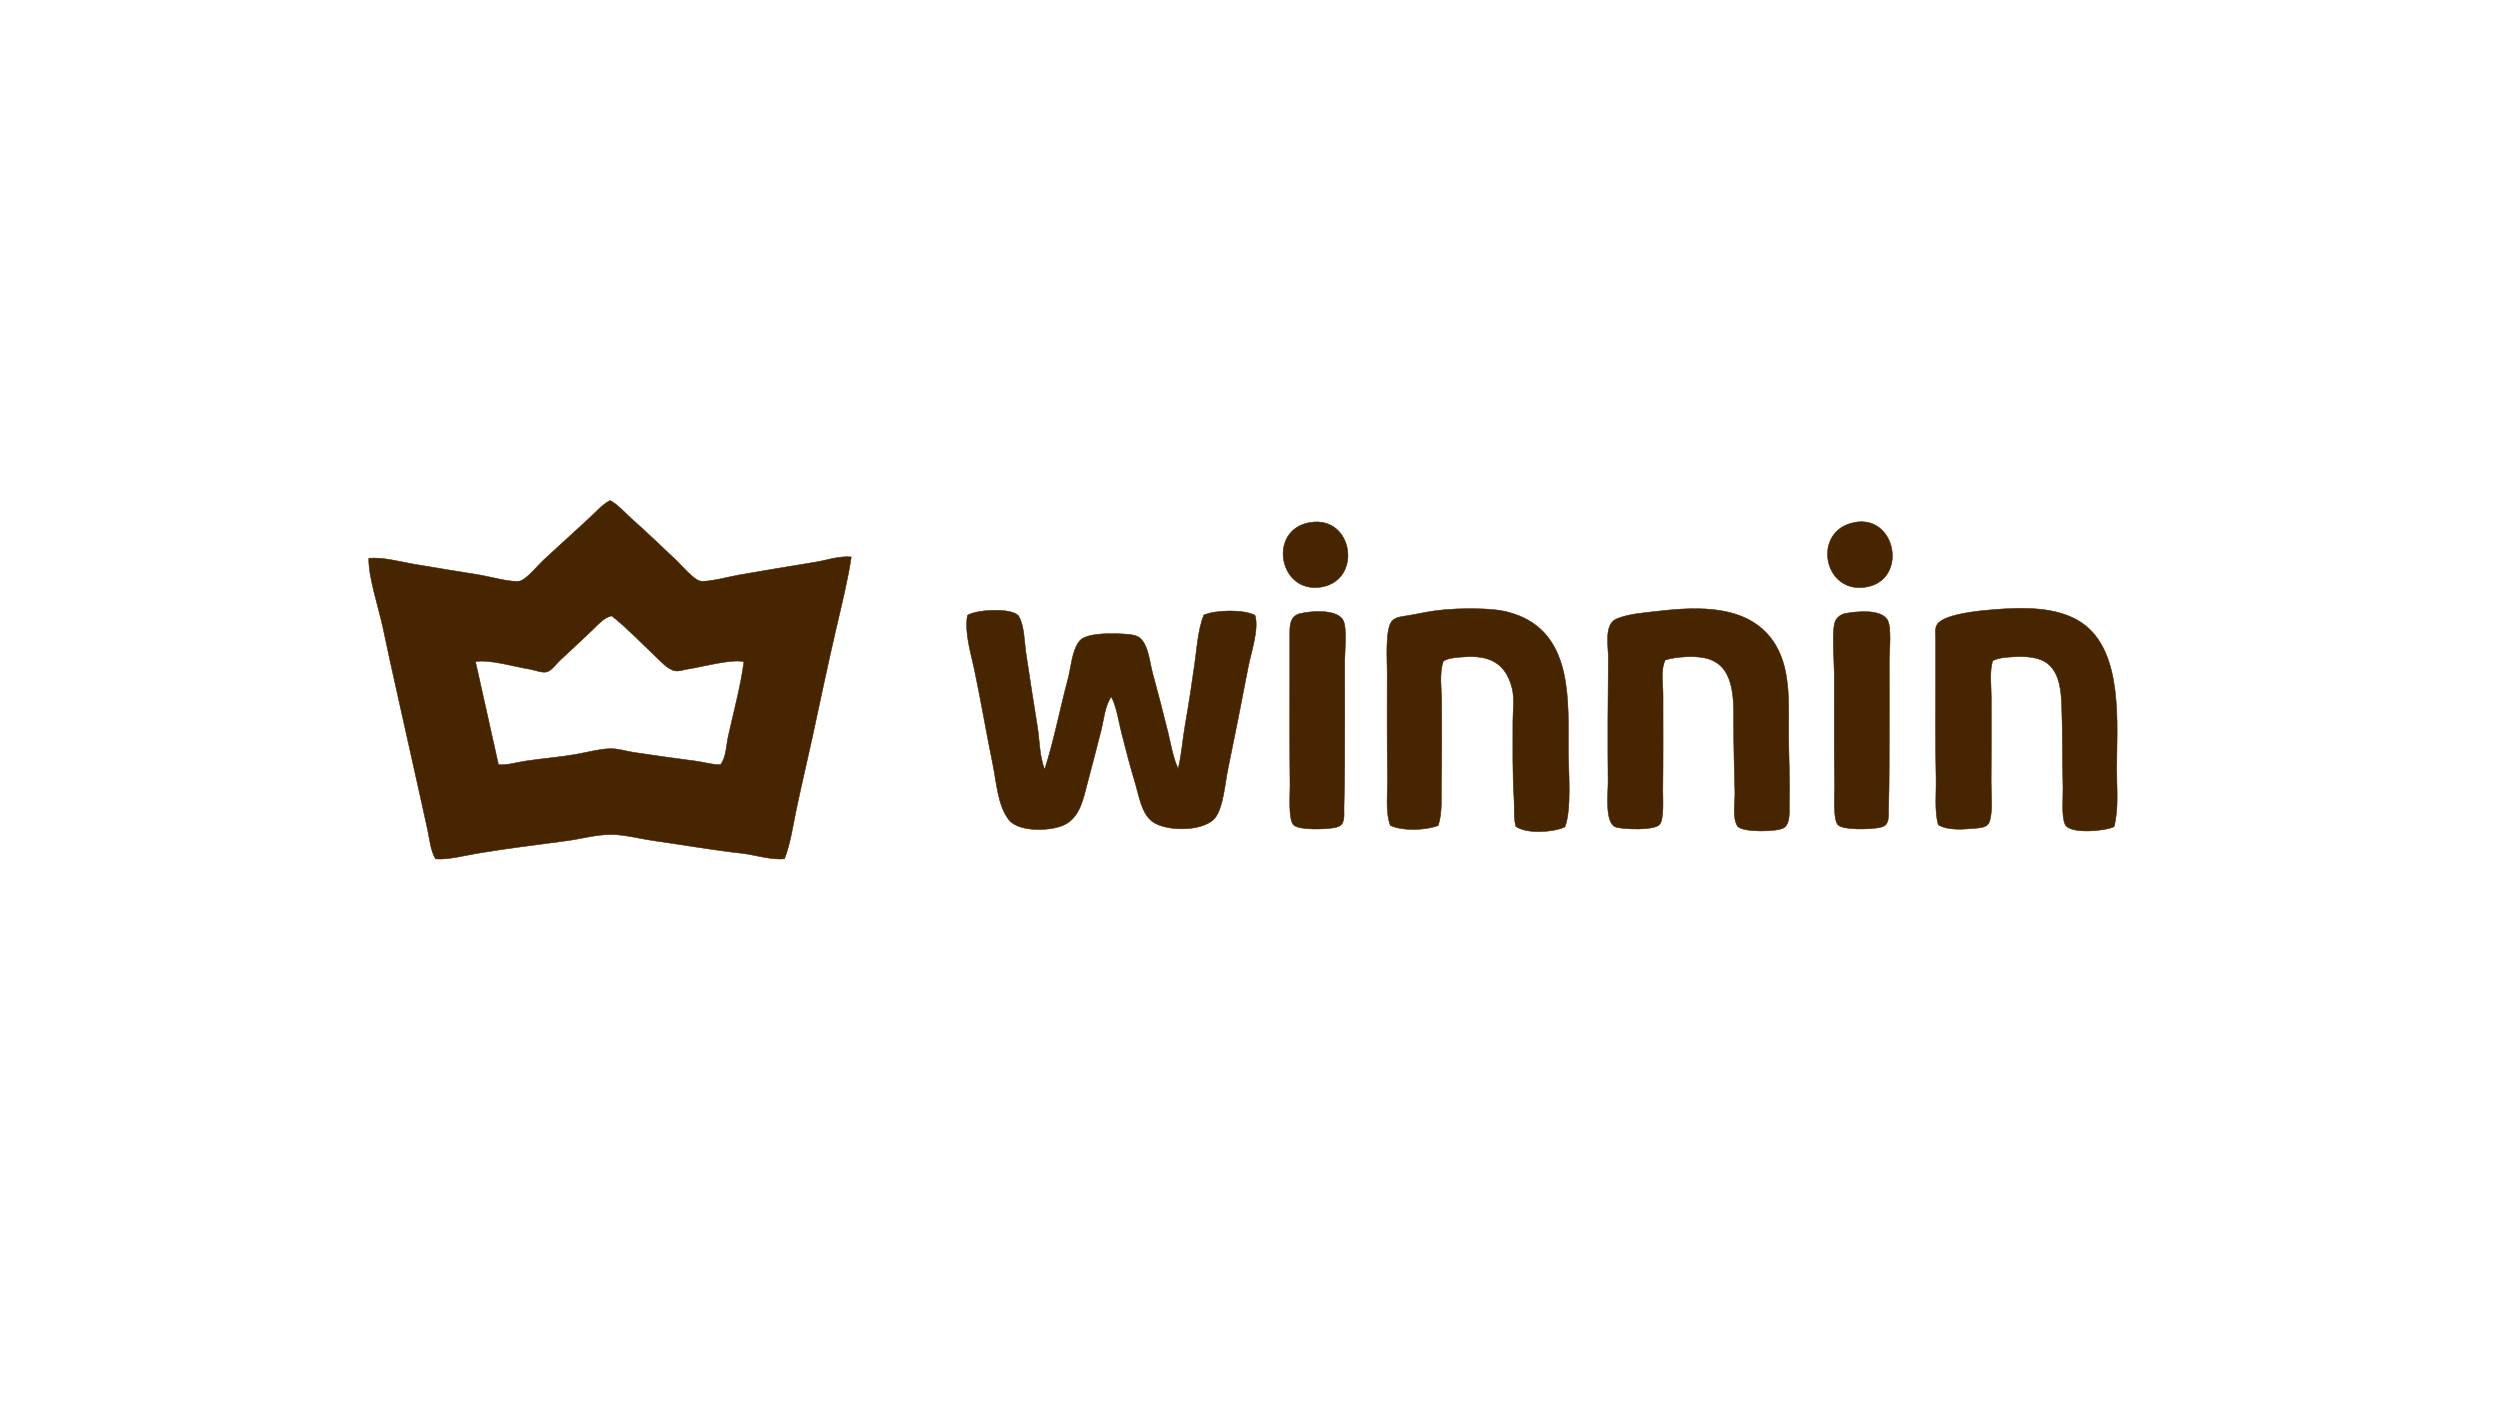
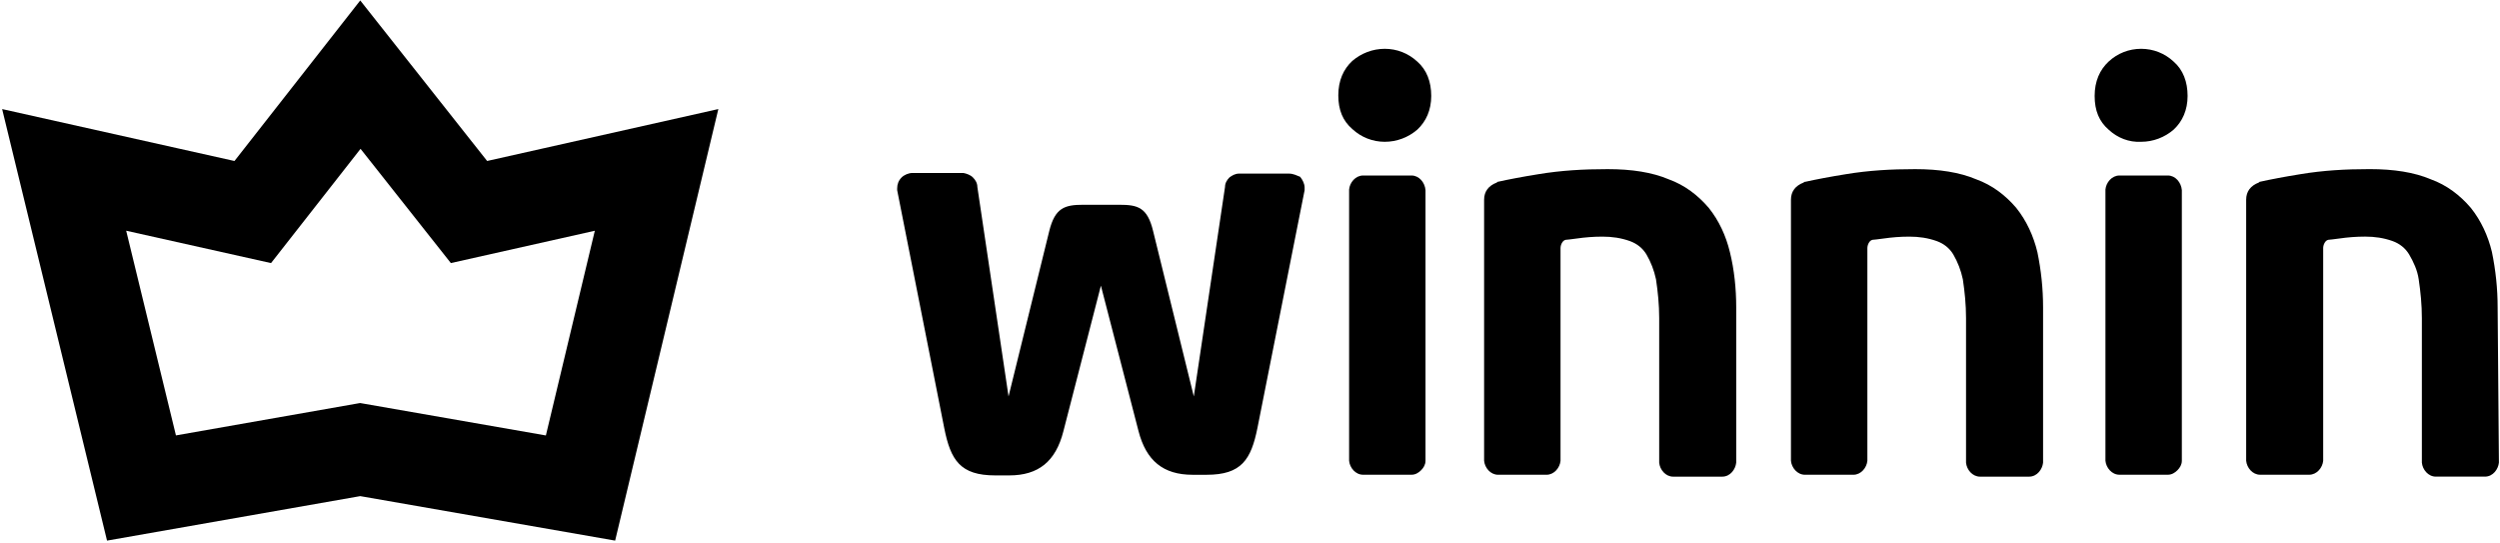
- <svg xmlns="http://www.w3.org/2000/svg" width="319" height="180" xml:space="preserve" overflow="hidden">
-   <g transform="translate(-352 22)">
-     <path d="M77.839 63.657C78.883 64.207 79.726 65.217 80.614 66.004 82.501 67.676 84.336 69.425 86.167 71.153 86.85 71.796 88.472 73.684 89.296 73.902 90.141 74.125 93.215 73.322 94.219 73.149 97.473 72.586 100.719 72.038 103.981 71.514 105.48 71.275 107.115 70.688 108.625 70.845 108.17 73.851 107.421 76.837 106.729 79.798 105.637 84.49 104.643 89.214 103.624 93.924 102.955 97.013 102.208 100.084 101.567 103.181 101.155 105.169 100.847 107.336 100.11 109.231 98.526 109.446 96.282 108.726 94.653 108.542 90.862 108.12 87.098 107.455 83.317 106.923 81.579 106.679 79.817 106.176 78.057 106.158 76.14 106.137 74.258 106.684 72.373 106.942 68.524 107.466 64.651 107.915 60.82 108.564 59.31 108.819 57.064 109.404 55.567 109.247 54.937 108.186 54.825 106.777 54.568 105.578 53.975 102.832 53.342 100.092 52.739 97.348 51.452 91.495 50.088 85.668 48.858 79.822 48.326 77.31 47.005 73.45 47.053 71.009 48.972 70.863 50.894 71.429 52.773 71.751 55.594 72.235 58.419 72.684 61.243 73.139 62.394 73.325 65.366 74.162 66.373 73.899 67.211 73.681 68.763 71.764 69.481 71.124 71.363 69.438 73.197 67.705 75.071 66.014 75.967 65.204 76.773 64.236 77.839 63.657ZM167.185 66.456C172.683 65.57 173.866 73.742 168.661 74.662 163.15 75.635 161.693 67.338 167.185 66.456ZM236.626 66.453C241.903 65.435 243.458 73.575 238.306 74.638 232.684 75.8 231.086 67.522 236.626 66.453ZM199.675 105.193C198.144 105.889 194.859 106.102 193.426 105.132 193.125 104.045 193.261 102.774 193.192 101.639 192.99 98.366 193.043 95.091 193.043 91.814 193.043 90.46 193.274 88.826 192.934 87.512 192.091 84.261 189.975 83.336 186.793 83.562 185.942 83.623 184.89 83.663 184.172 84.094 183.611 85.641 183.959 87.765 183.959 89.41 183.959 92.832 183.989 96.253 183.922 99.674 183.89 101.378 184.05 103.388 183.518 105.012 181.883 105.621 179.002 105.743 177.404 104.999 176.742 103.207 177.08 100.711 177.048 98.8 176.979 94.363 176.997 89.921 177.005 85.481 177.008 84.075 176.726 80.061 177.601 79.016 178.09 78.431 179.055 78.421 179.746 78.291 181.282 78.001 182.832 77.677 184.39 77.549 186.442 77.384 188.673 77.36 190.722 77.559 191.756 77.658 192.865 77.926 193.832 78.317 200.72 81.09 200.103 89.36 200.119 95.525 200.125 97.986 200.563 103.064 199.675 105.193ZM212.491 83.953C211.874 85.157 212.201 86.981 212.201 88.32 212.201 92.396 212.228 96.471 212.175 100.546 212.162 101.474 212.361 104.212 211.766 104.879 211.061 105.663 207.236 105.499 206.236 105.227 204.71 104.81 205.205 100.801 205.191 99.456 205.138 94.217 205.168 88.974 205.226 83.735 205.245 82.254 204.615 79.383 206.316 78.7 207.9 78.062 209.79 77.956 211.465 77.756 216.731 77.137 223.441 76.831 226.57 82.049 228.614 85.46 228.183 89.966 228.229 93.778 228.26 96.615 228.396 99.459 228.324 102.293 228.3 103.181 228.465 104.69 227.662 105.275 226.881 105.844 222.239 105.908 221.697 105.073 221.024 104.039 221.407 101.952 221.375 100.767 221.304 97.925 221.216 95.094 221.216 92.249 221.216 88.985 221.452 84.376 217.353 83.66 216.63 83.535 215.91 83.504 215.179 83.543 214.286 83.591 213.331 83.682 212.491 83.953ZM269.762 105.153C268.691 105.717 264.161 106.126 263.531 104.914 263.005 103.901 263.273 101.312 263.239 100.11 263.138 96.692 263.207 93.265 263.074 89.849 263.005 88.036 262.859 85.699 261.312 84.442 260.214 83.549 258.443 83.472 257.101 83.541 256.178 83.589 255.072 83.629 254.262 84.054 253.839 85.484 254.089 87.257 254.089 88.756 254.089 92.324 254.11 95.889 254.07 99.456 254.054 100.99 254.312 102.973 253.887 104.446 253.669 105.206 252.845 105.294 252.177 105.35 250.731 105.469 248.594 105.706 247.326 104.914 246.818 103.146 247.084 100.87 247.042 99.018 246.943 94.653 246.988 90.285 246.988 85.917 246.988 84.389 246.988 82.86 246.988 81.332 246.988 80.747 246.848 79.925 247.196 79.41 248.102 78.078 252.728 77.677 254.262 77.552 257.898 77.259 262.497 77.086 265.647 79.232 271.004 82.879 270.087 92.207 270.089 97.928 270.092 100.296 270.355 102.84 269.762 105.153ZM133.299 97.891C134.504 94.108 135.253 90.173 136.279 86.348 136.67 84.894 136.774 82.738 137.752 81.534 138.677 80.396 142.362 80.569 143.733 80.67 144.324 80.712 145.081 80.792 145.53 81.217 146.57 82.209 146.705 84.288 147.064 85.593 147.755 88.113 148.42 90.649 149.042 93.185 149.42 94.719 149.669 96.343 150.329 97.795 150.789 95.955 150.895 94.065 151.225 92.207 151.685 89.618 152.081 86.991 152.447 84.389 152.729 82.382 152.857 80.135 153.604 78.237 155.058 77.576 158.756 77.496 160.146 78.277 160.675 80.05 159.614 83.049 159.266 84.878 158.429 89.256 157.551 93.618 156.653 97.989 156.313 99.645 156.105 102.548 155.127 103.925 153.782 105.823 148.859 105.802 147.099 104.547 145.655 103.518 145.363 101.296 144.887 99.733 144.239 97.598 143.67 95.424 143.119 93.262 142.734 91.747 142.511 90.027 141.814 88.624 140.995 89.706 140.852 91.534 140.517 92.848 139.935 95.142 139.342 97.431 138.728 99.717 138.231 101.556 137.872 103.686 136.096 104.768 134.464 105.762 130.064 105.921 128.762 104.318 127.31 102.527 127.143 99.446 126.694 97.271 125.864 93.252 125.176 89.184 124.333 85.176 123.884 83.049 123.046 80.439 123.448 78.277 124.423 77.541 129.344 77.251 130.003 78.407 130.718 79.665 130.692 81.584 130.899 82.983 131.364 86.149 131.883 89.309 132.38 92.468 132.656 94.225 132.64 96.234 133.299 97.891ZM165.896 78.046C167.268 77.722 170.415 77.461 171.322 78.788 171.938 79.694 171.587 82.772 171.587 83.953 171.587 88.538 171.606 93.124 171.577 97.71 171.566 99.385 171.532 101.057 171.492 102.731 171.476 103.359 171.603 104.207 171.255 104.76 171.019 105.134 170.607 105.219 170.2 105.297 169.224 105.477 165.763 105.642 165.053 104.93 164.37 104.244 164.62 100.926 164.607 99.892 164.553 95.235 164.577 90.575 164.577 85.917 164.577 84.099 164.577 82.278 164.577 80.46 164.577 79.423 164.689 78.328 165.896 78.046ZM235.496 78.025C236.889 77.78 239.845 77.451 240.784 78.764 241.422 79.66 241.074 82.77 241.074 83.953 241.074 88.467 241.082 92.978 241.06 97.492 241.052 99.238 241.042 100.985 240.983 102.731 240.962 103.356 241.074 104.249 240.715 104.794 240.478 105.15 240.021 105.233 239.633 105.302 238.678 105.472 235.172 105.637 234.508 104.908 233.878 104.217 234.106 100.892 234.093 99.892 234.029 95.235 234.061 90.575 234.061 85.917 234.061 84.405 233.694 80.242 234.175 79.035 234.385 78.506 234.962 78.118 235.496 78.025ZM78.057 78.341C77.068 78.551 76.355 79.407 75.627 80.104 74.255 81.422 72.844 82.706 71.453 84.003 70.999 84.426 70.438 85.231 69.845 85.447 69.255 85.662 68.194 85.216 67.578 85.117 65.759 84.83 62.335 83.823 60.676 84.171 61.652 88.538 62.628 92.906 63.606 97.271 64.715 97.351 65.874 96.987 66.971 96.817 69.106 96.487 71.275 96.338 73.405 95.969 74.843 95.721 76.379 95.28 77.839 95.232 78.833 95.2 79.912 95.559 80.896 95.708 83.511 96.107 86.122 96.458 88.743 96.803 89.796 96.942 90.875 97.276 91.933 97.271 92.664 96.354 92.667 94.812 92.917 93.682 93.618 90.537 94.496 87.358 94.924 84.171 93.316 83.785 89.49 84.862 87.664 85.128 87.151 85.202 86.68 85.418 86.146 85.332 85.205 85.186 84.208 84.014 83.538 83.392 81.733 81.709 80 79.864 78.057 78.341Z" stroke="#462500" stroke-width="0.066" stroke-linejoin="round" fill="#462500" fill-rule="evenodd" transform="matrix(1 0 0 1.00313 352 -22)" />
-   </g>
+ <svg xmlns="http://www.w3.org/2000/svg" id="Camada_1" version="1.1" viewBox="0 0 1134 246">
+   <defs>
+     <style>
+       .st0 {
+         fill-rule: evenodd;
+       }
+     </style>
+   </defs>
+   <path class="st0" d="M163.44,182.82l84.27,14.7,22.21-92.85-65.33,14.66-40.98-51.82-40.62,51.83-65.73-14.68,22.58,92.84,83.6-14.69ZM48.57,245.23L.97,49.48l105.43,23.55L163.47.21l57.58,72.81,104.92-23.55-46.83,195.75-115.67-20.18-114.9,20.18Z" />
+   <path d="M585.06,78.75h-22.82c-1.73,0-3.18.87-4.33,1.73-1.16,1.16-2.02,2.6-2.02,4.33l-14.16,95.01-18.49-75.09c-2.6-10.69-6.93-11.84-15.31-11.84h-16.47c-8.38,0-12.71,1.44-15.31,11.84l-18.49,75.09-14.15-95.01c0-1.73-.87-3.18-2.02-4.33-1.15-1.16-2.89-1.73-4.33-2.02h-23.11c-1.73,0-3.76.87-4.91,2.02-1.44,1.44-2.02,3.18-2.02,4.91v.87l21.38,108.01c2.89,14.44,7.22,21.37,23.11,21.37h6.35c13.29,0,21.09-6.35,24.56-19.93l17.05-66.13,17.04,65.85c3.47,13.57,11.27,19.93,24.56,19.93h6.35c15.89,0,20.22-6.93,23.11-21.37l21.38-107.72v-1.16c0-1.73-.87-3.47-2.02-4.91-1.44-.58-3.18-1.44-4.91-1.44Z" />
+   <path d="M628.39,22.14c-5.49,0-10.69,2.02-14.73,5.49-4.05,3.75-6.36,8.95-6.36,15.6s2.02,11.55,6.36,15.31c4.04,3.75,9.24,5.78,14.73,5.78s10.69-2.02,14.73-5.49c4.04-3.75,6.35-8.95,6.35-15.31s-2.02-11.84-6.35-15.6c-4.04-3.75-9.24-5.78-14.73-5.78Z" />
+   <path d="M640.52,79.61h-21.96c-3.47,0-6.07,3.18-6.36,6.35v123.03c.29,3.18,2.89,6.35,6.36,6.35h21.96c1.73,0,3.18-.87,4.33-2.02,1.16-1.15,2.02-2.6,2.02-4.33v-122.74c-.29-3.47-2.89-6.64-6.36-6.64Z" />
+   <path d="M784.97,114.27c-1.73-7.22-4.91-14.15-9.53-19.93-4.91-5.78-10.98-10.4-18.2-13-7.51-3.18-16.76-4.62-27.73-4.62s-21.09.58-31.49,2.31c-7.22,1.16-13.29,2.31-18.49,3.47l-.29.29c-3.76,1.44-5.78,4.04-5.78,7.8v118.41c.29,3.18,2.89,6.35,6.36,6.35h21.96c3.47,0,6.07-3.18,6.36-6.35v-96.46c0-1.44.87-3.46,2.31-3.75,0,0,3.18-.29,4.91-.58,4.04-.58,7.8-.87,11.84-.87,4.33,0,8.38.58,12.42,2.02,3.18,1.15,5.78,3.18,7.51,6.06,2.02,3.47,3.47,7.22,4.33,11.26.87,5.78,1.45,11.55,1.45,17.62v65.56c.29,3.18,2.89,6.35,6.35,6.35h22.24c3.76,0,6.07-3.47,6.36-6.35v-70.47c0-8.38-.87-17.04-2.89-25.13Z" />
+   <path d="M924.5,114.27c-1.73-7.22-4.91-14.15-9.53-19.93-4.91-5.78-10.98-10.4-18.2-13-7.51-3.18-16.76-4.62-27.73-4.62s-21.09.58-31.49,2.31c-7.22,1.16-13.29,2.31-18.49,3.47h-.29l-.29.29c-3.76,1.44-5.78,4.04-5.78,7.8v118.41c.29,3.18,2.89,6.35,6.36,6.35h21.96c3.47,0,6.07-3.18,6.36-6.35v-96.46c0-1.44.87-3.46,2.31-3.75,0,0,3.18-.29,4.91-.58,4.04-.58,7.8-.87,11.84-.87,4.33,0,8.38.58,12.42,2.02,3.18,1.15,5.78,3.18,7.51,6.06,2.02,3.47,3.47,7.22,4.33,11.26.87,5.78,1.45,11.55,1.45,17.62v65.56c.29,3.18,2.89,6.35,6.36,6.35h22.24c3.76,0,6.07-3.47,6.36-6.35v-70.47c0-8.38-.87-16.75-2.6-25.13Z" />
+   <path d="M971.6,22.14c-5.49,0-10.69,2.02-14.73,5.78-4.04,3.75-6.36,8.95-6.36,15.6s2.02,11.55,6.36,15.31c4.04,3.75,9.24,5.78,14.73,5.49,5.49,0,10.69-2.02,14.73-5.49,4.05-3.75,6.36-8.95,6.36-15.31s-2.02-11.84-6.36-15.6c-4.04-3.75-9.24-5.78-14.73-5.78Z" />
+   <path d="M983.73,79.61h-21.96c-3.47,0-6.07,3.18-6.36,6.35v123.03c.29,3.18,2.89,6.35,6.36,6.35h21.96c1.73,0,3.18-.87,4.33-2.02,1.16-1.15,2.02-2.6,2.02-4.33v-122.74c-.29-3.47-2.89-6.64-6.36-6.64Z" />
+   <path d="M1133.38,139.39c0-8.38-.87-16.75-2.6-25.13-1.73-7.22-4.91-14.15-9.53-19.93-4.91-5.78-10.98-10.4-18.2-13-7.52-3.18-16.76-4.62-27.74-4.62s-21.09.58-31.49,2.31c-7.22,1.16-13.29,2.31-18.49,3.47l-.29.29c-3.75,1.44-5.77,4.04-5.77,7.8v118.41c.29,3.18,2.89,6.35,6.35,6.35h22.25c3.46,0,6.06-3.18,6.35-6.35v-96.46c0-1.44.87-3.46,2.31-3.75,0,0,3.18-.29,4.92-.58,4.04-.58,7.8-.87,11.84-.87,4.33,0,8.38.58,12.42,2.02,3.18,1.15,5.78,3.18,7.51,6.06,2.03,3.47,3.76,7.22,4.34,11.26.86,5.78,1.44,11.55,1.44,17.62v65.56c.29,3.18,2.89,6.35,6.36,6.35h22.24c3.76,0,6.07-3.47,6.36-6.35v-.29l-.58-70.18Z" />
</svg>
